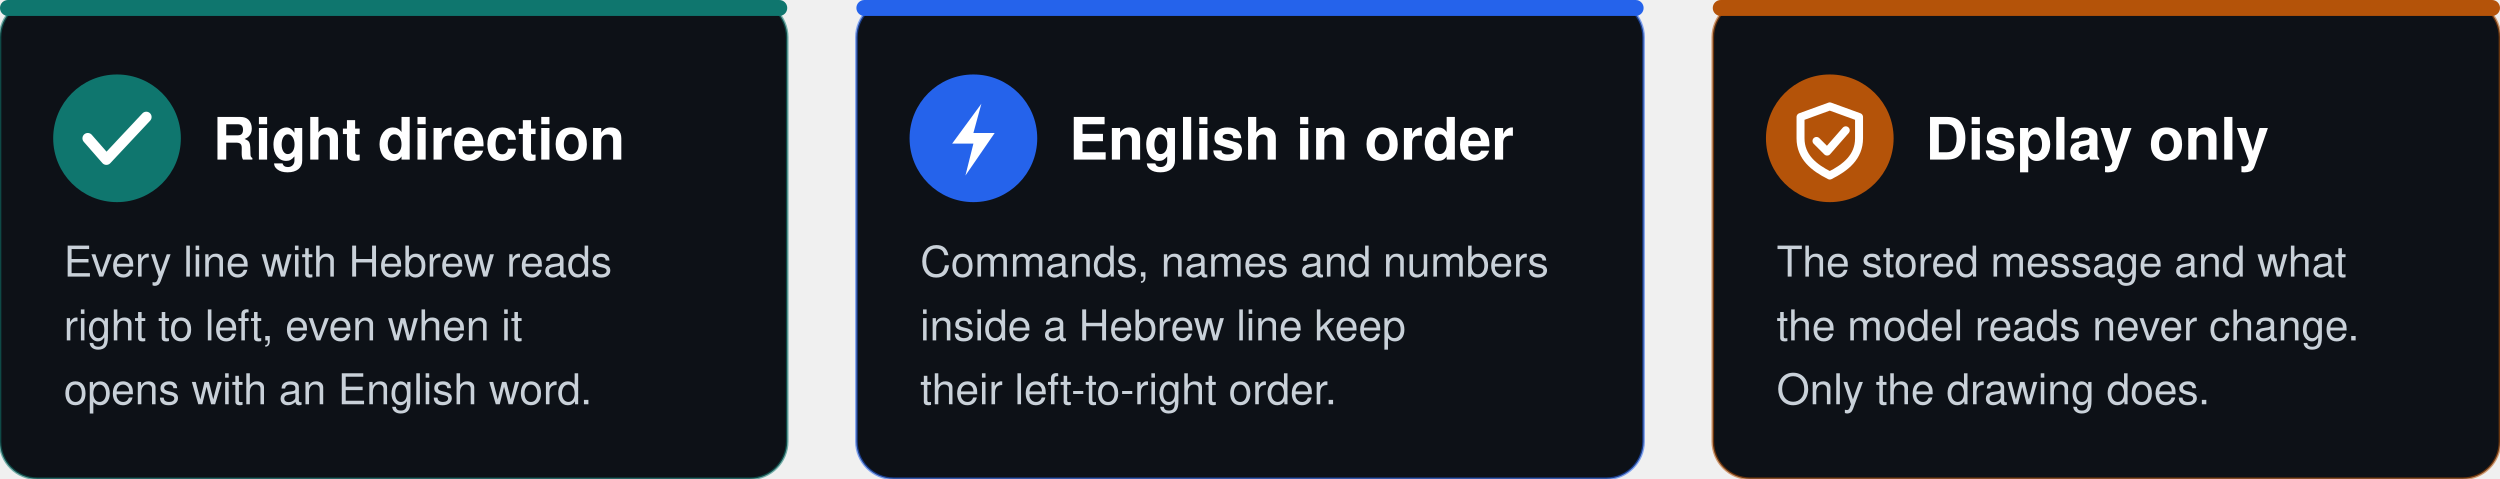
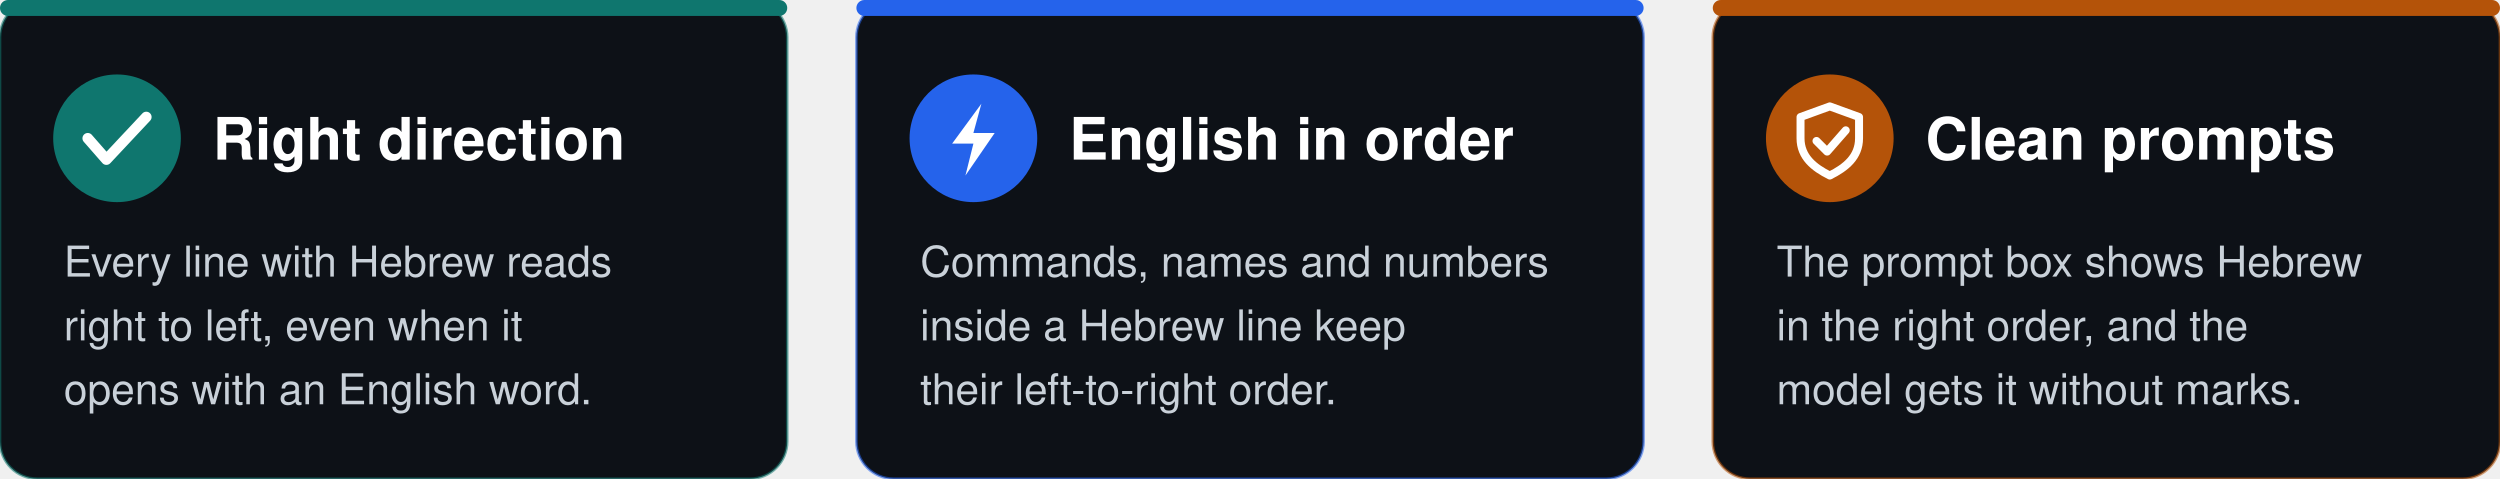
- <svg xmlns="http://www.w3.org/2000/svg" width="940" height="180" viewBox="0 0 940 180" font-family="-apple-system, 'Segoe UI', Helvetica, Arial, sans-serif" role="img" aria-label="Right direction: Every line with Hebrew reads right to left, even when it opens with an English word.. English in order: Commands, names and numbers inside a Hebrew line keep their left-to-right order.. Display only: The stored message and what the model reads never change. Only the drawing does.">
+ <svg xmlns="http://www.w3.org/2000/svg" width="940" height="180" viewBox="0 0 940 180" font-family="-apple-system, 'Segoe UI', Helvetica, Arial, sans-serif" role="img" aria-label="Right direction: Every line with Hebrew reads right to left, even when it opens with an English word.. English in order: Commands, names and numbers inside a Hebrew line keep their left-to-right order.. Clean prompts: The prompt box shows Hebrew in the right order, and the model gets it without marks.">
  <g transform="translate(0 0)">
    <rect width="296" height="180" rx="14" fill="#0d1117" stroke="#0F766E" stroke-opacity=".55" />
    <rect width="296" height="6" rx="3" fill="#0F766E" />
    <circle cx="44" cy="52" r="24" fill="#0F766E" />
    <g transform="translate(44 52)">
      <path d="M-11 0l7 8l15 -16" fill="none" stroke="#fff" stroke-width="4" stroke-linecap="round" stroke-linejoin="round" />
    </g>
    <text x="80" y="60" font-size="22" font-weight="700" fill="#fff">Right direction</text>
    <text x="24" y="104" font-size="16" fill="#c9d1d9">Every line with Hebrew reads</text>
    <text x="24" y="128" font-size="16" fill="#c9d1d9">right to left, even when it</text>
    <text x="24" y="152" font-size="16" fill="#c9d1d9">opens with an English word.</text>
  </g>
  <g transform="translate(322 0)">
    <rect width="296" height="180" rx="14" fill="#0d1117" stroke="#2563EB" stroke-opacity=".55" />
    <rect width="296" height="6" rx="3" fill="#2563EB" />
    <circle cx="44" cy="52" r="24" fill="#2563EB" />
    <g transform="translate(44 52)">
      <path d="M3 -13l-11 15h8l-3 12l11-16h-8z" fill="#fff" />
    </g>
    <text x="80" y="60" font-size="22" font-weight="700" fill="#fff">English in order</text>
    <text x="24" y="104" font-size="16" fill="#c9d1d9">Commands, names and numbers</text>
    <text x="24" y="128" font-size="16" fill="#c9d1d9">inside a Hebrew line keep</text>
    <text x="24" y="152" font-size="16" fill="#c9d1d9">their left-to-right order.</text>
  </g>
  <g transform="translate(644 0)">
    <rect width="296" height="180" rx="14" fill="#0d1117" stroke="#B45309" stroke-opacity=".55" />
    <rect width="296" height="6" rx="3" fill="#B45309" />
    <circle cx="44" cy="52" r="24" fill="#B45309" />
    <g transform="translate(44 52)">
      <path d="M0 -12l11 4v8c0 7-5 11-11 14c-6-3-11-7-11-14v-8z" fill="none" stroke="#fff" stroke-width="3" stroke-linejoin="round" />
      <path d="M-5 1l4 4l7-8" fill="none" stroke="#fff" stroke-width="3" stroke-linecap="round" stroke-linejoin="round" />
    </g>
-     <text x="80" y="60" font-size="22" font-weight="700" fill="#fff">Display only</text>
-     <text x="24" y="104" font-size="16" fill="#c9d1d9">The stored message and what</text>
-     <text x="24" y="128" font-size="16" fill="#c9d1d9">the model reads never change.</text>
-     <text x="24" y="152" font-size="16" fill="#c9d1d9">Only the drawing does.</text>
+     <text x="80" y="60" font-size="22" font-weight="700" fill="#fff">Clean prompts</text>
+     <text x="24" y="104" font-size="16" fill="#c9d1d9">The prompt box shows Hebrew</text>
+     <text x="24" y="128" font-size="16" fill="#c9d1d9">in the right order, and the</text>
+     <text x="24" y="152" font-size="16" fill="#c9d1d9">model gets it without marks.</text>
  </g>
</svg>
